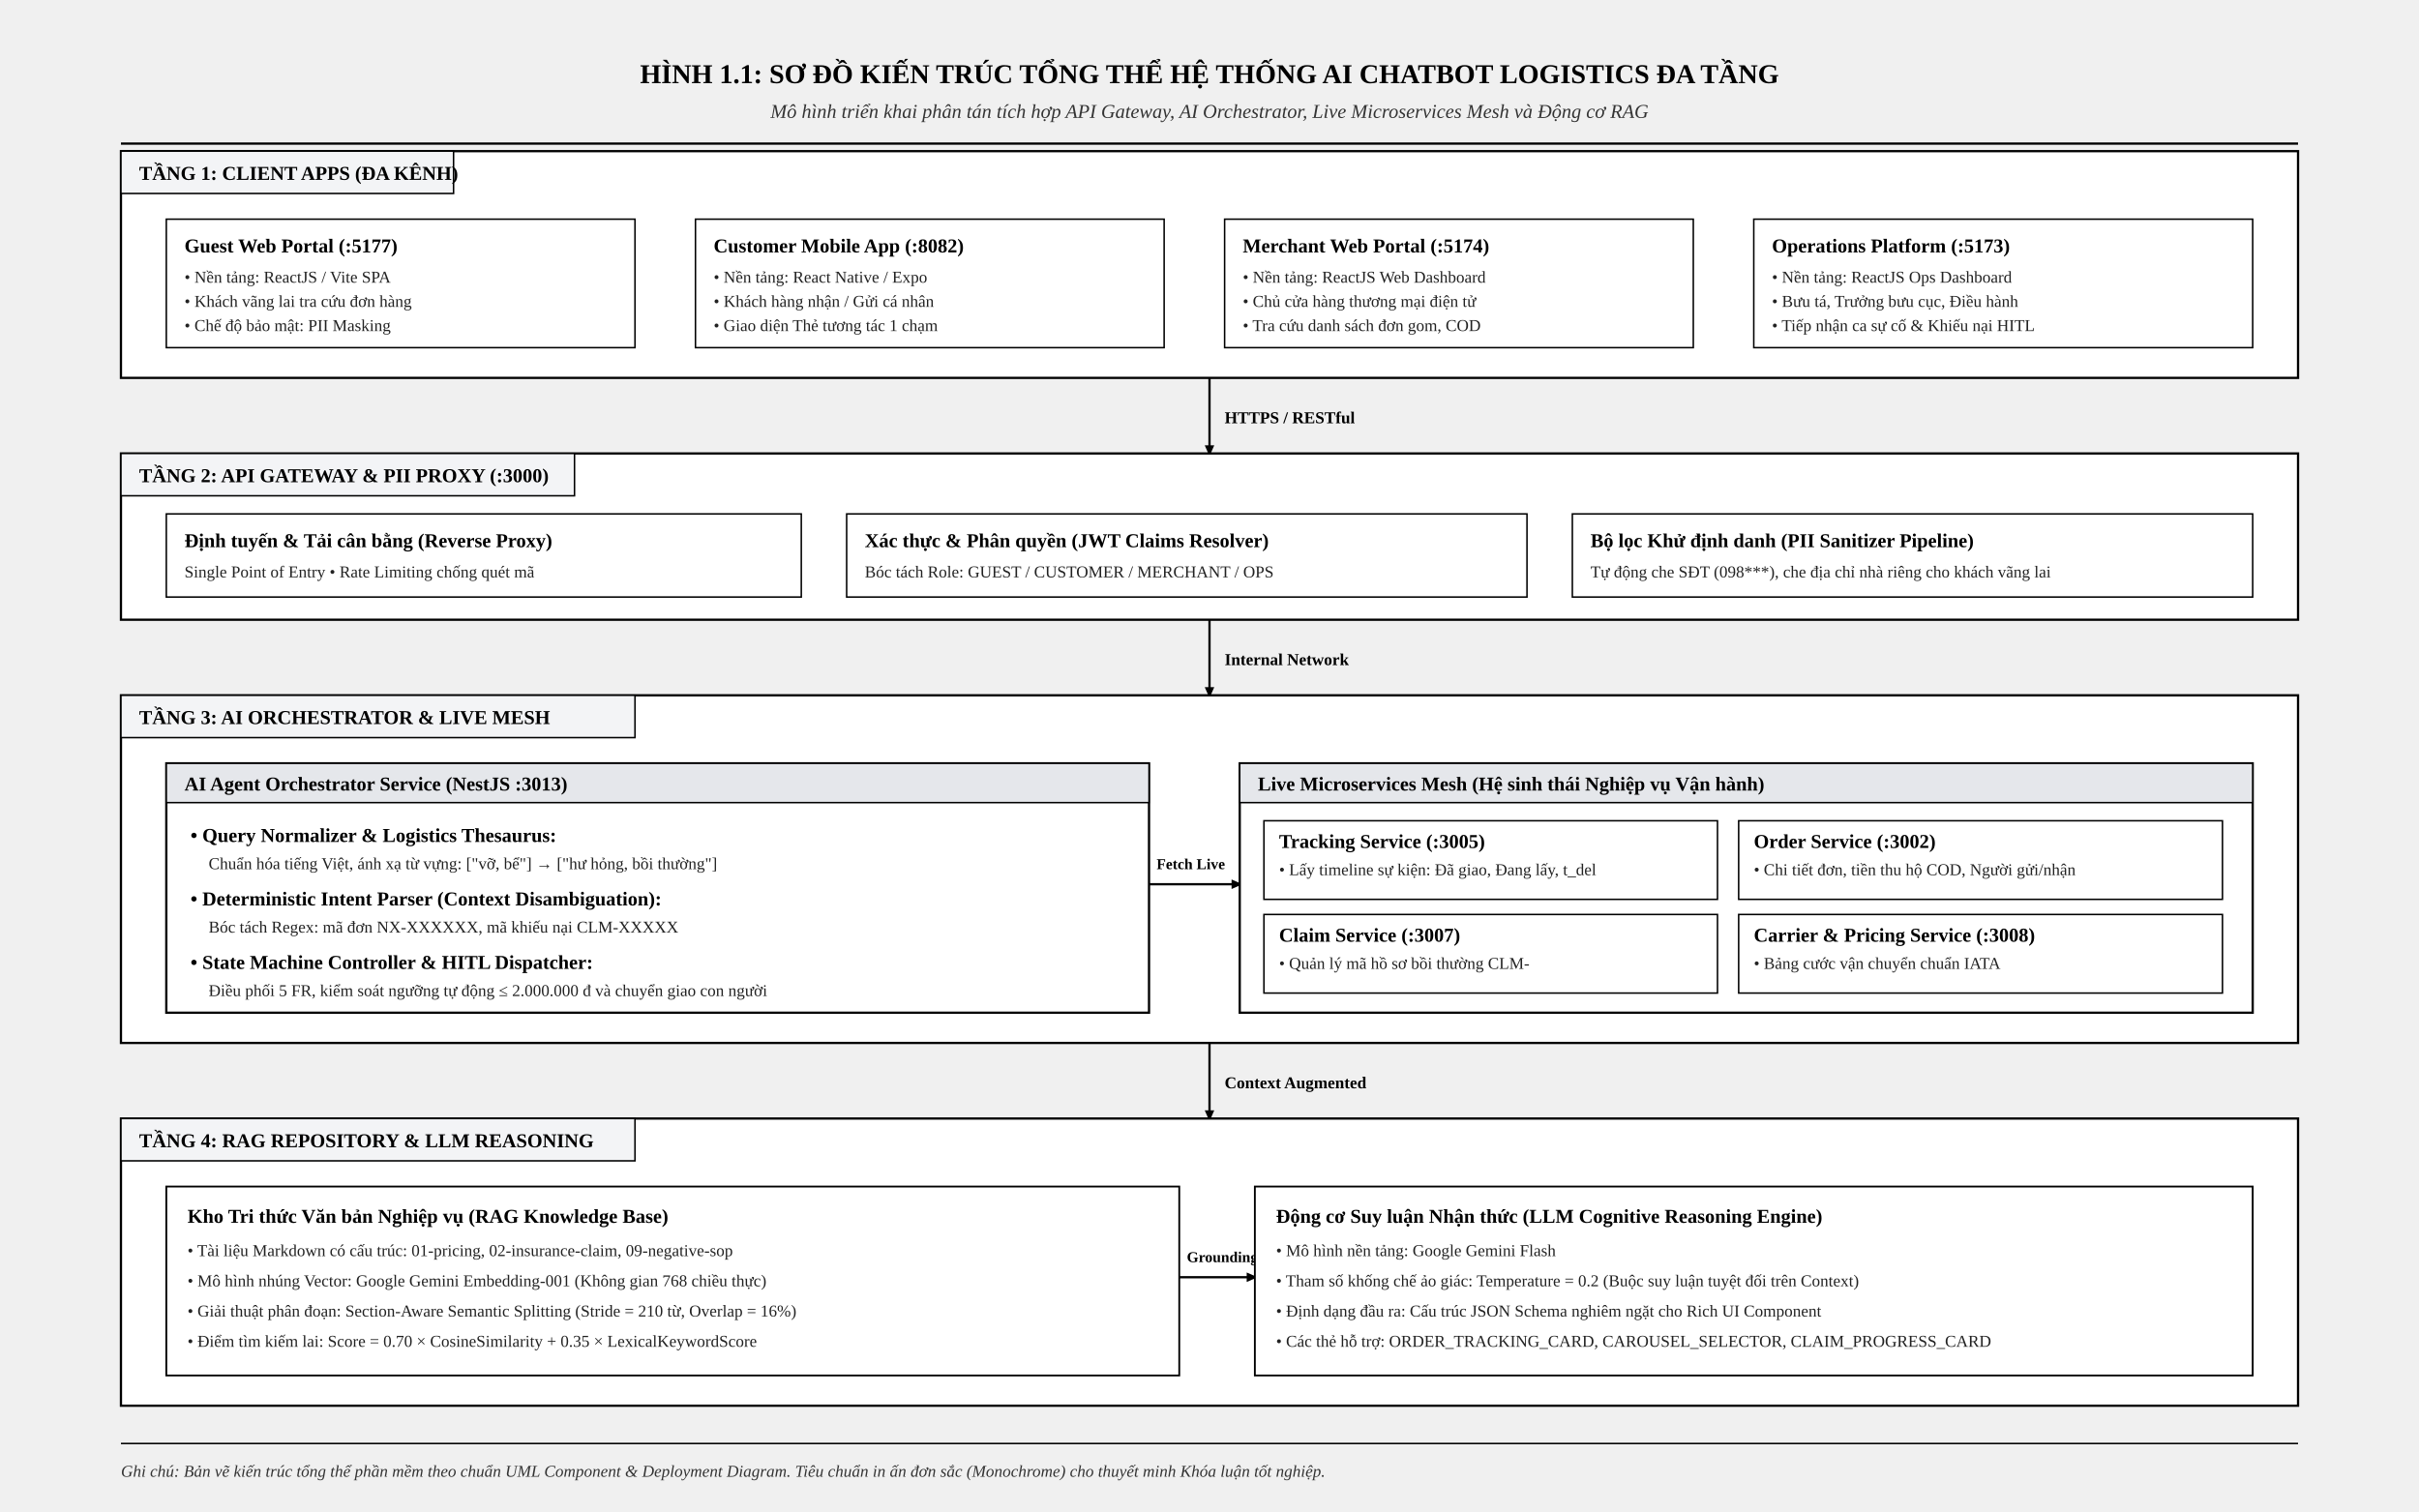
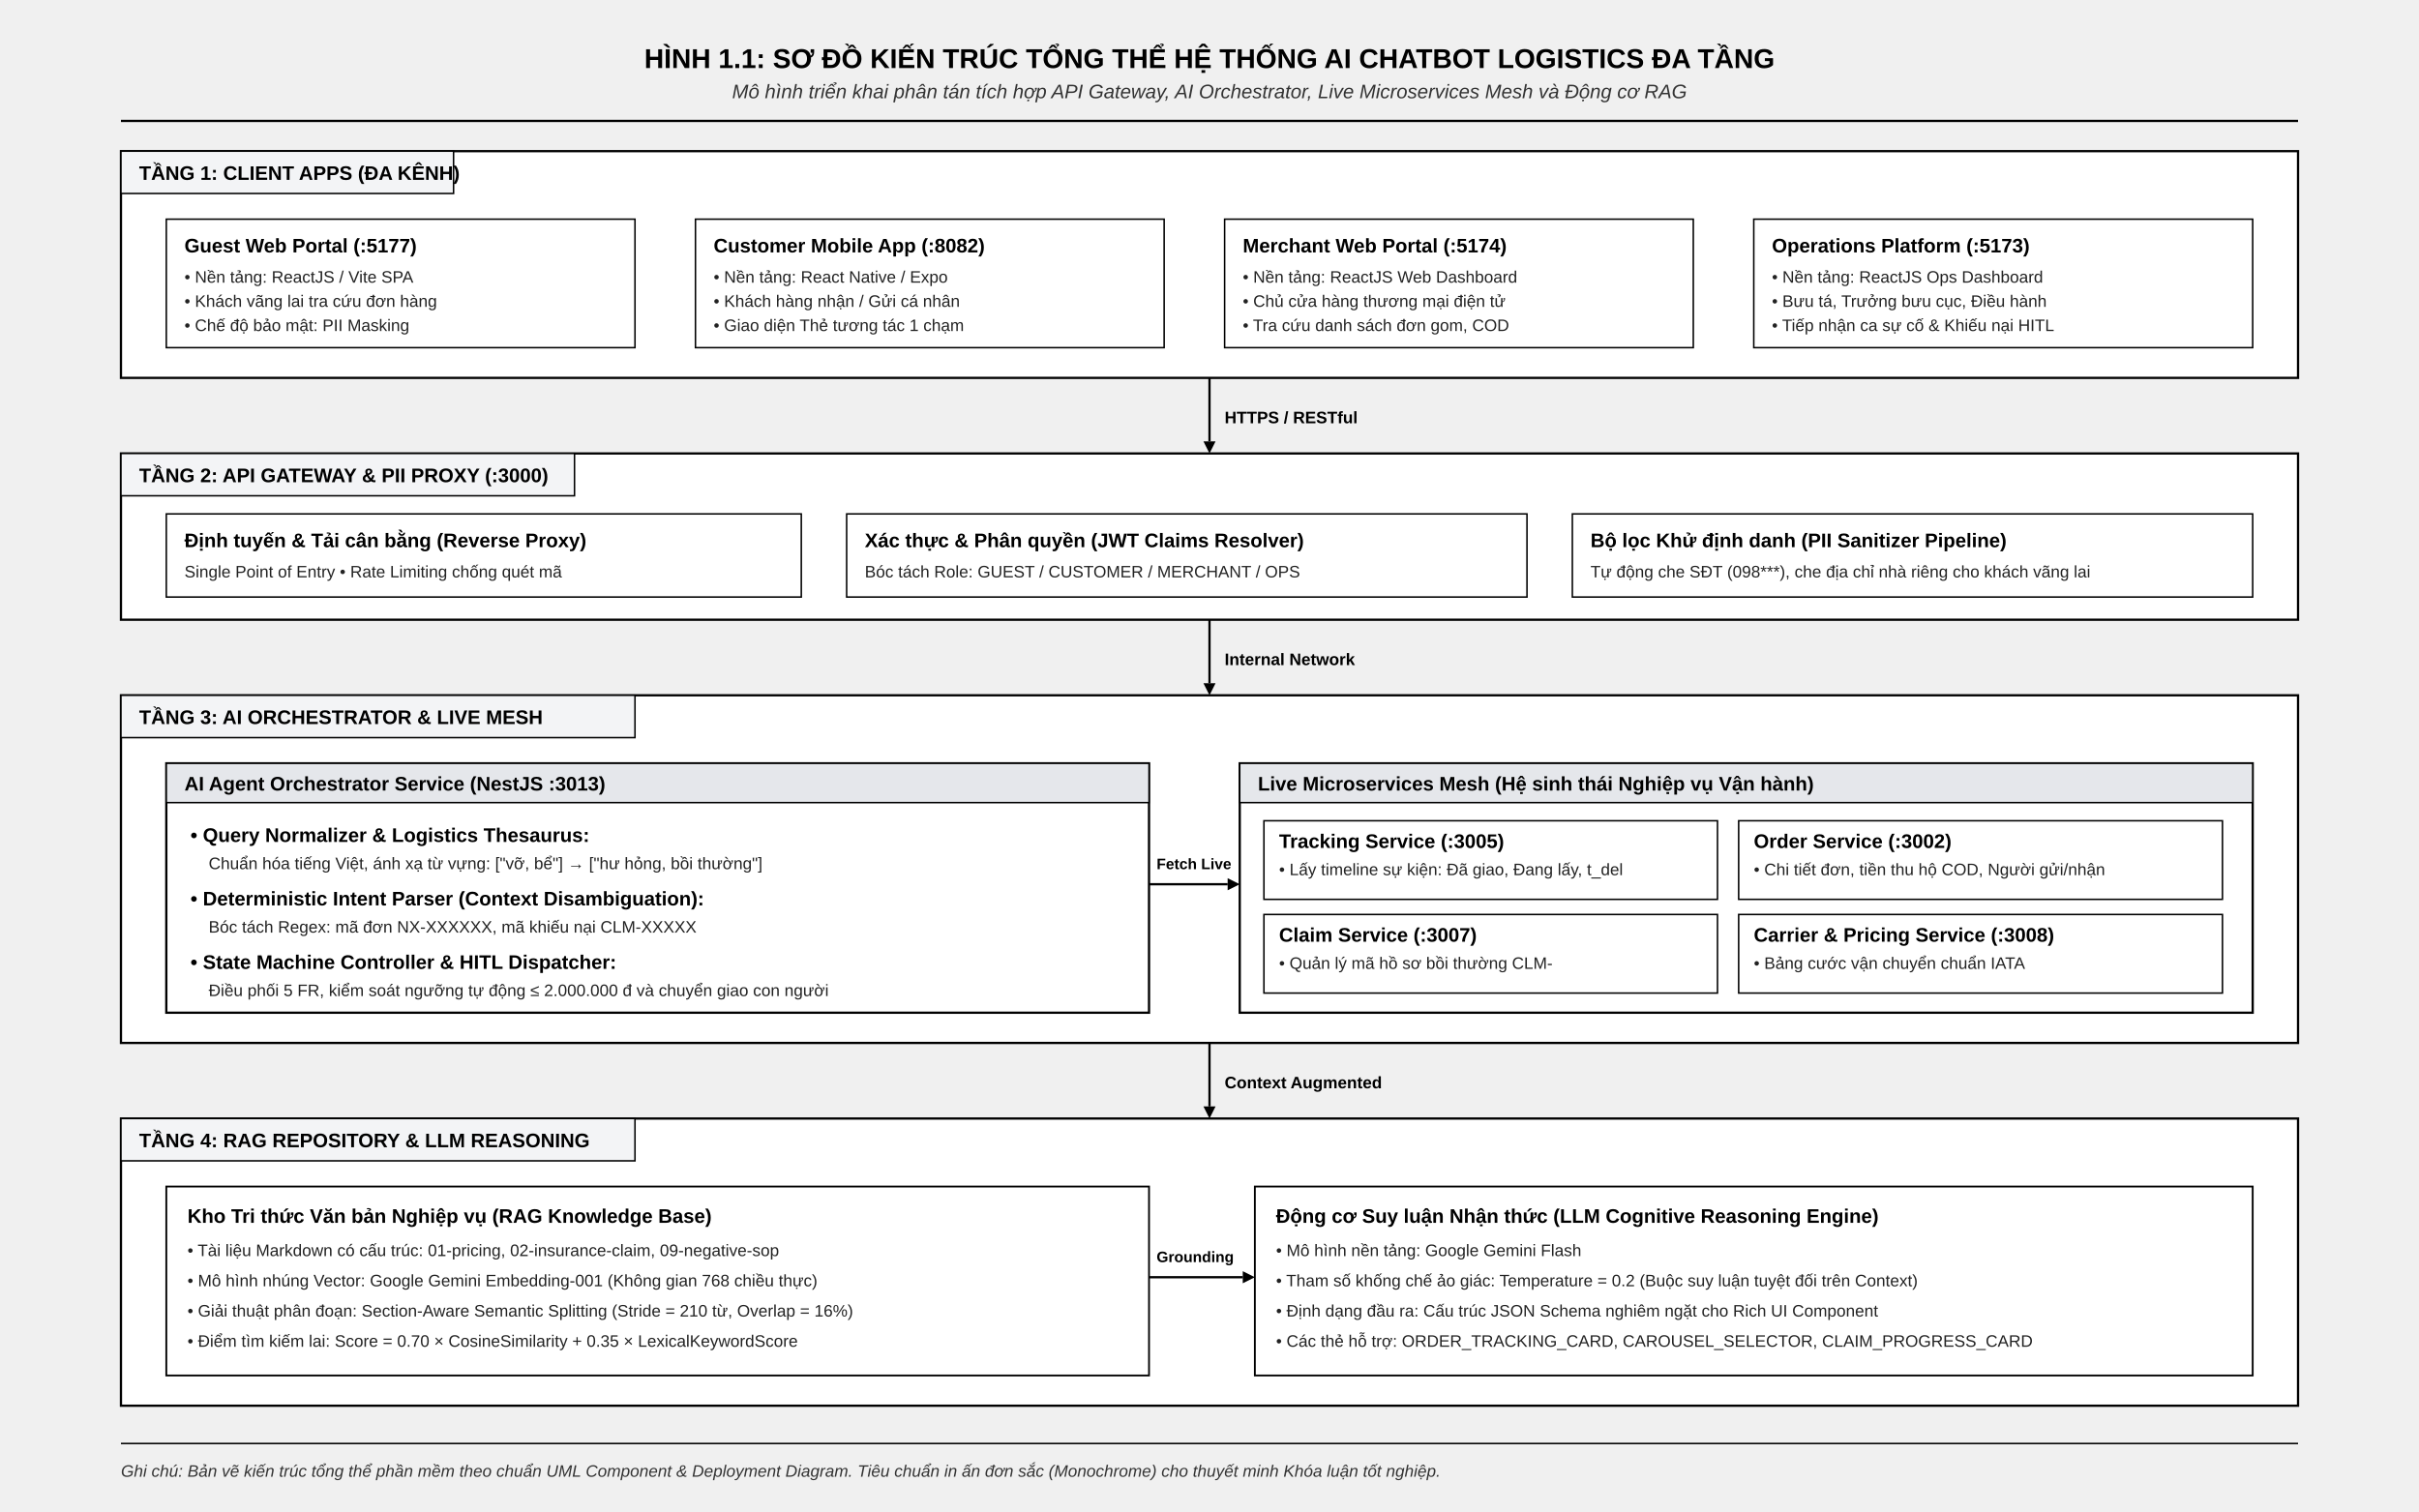
<svg xmlns="http://www.w3.org/2000/svg" viewBox="0 0 1600 1000" width="1600" height="1000" style="background:#FFFFFF;">
-   <defs>
-     <marker id="arrowB" viewBox="0 0 10 10" refX="6" refY="5" markerWidth="6" markerHeight="6" orient="auto-start-reverse">
-       <path d="M 0 1.5 L 8 5 L 0 8.5 z" fill="#000000" />
-     </marker>
-   </defs>
  <style>
-     text { font-family: "Times New Roman", Times, "Segoe UI", -apple-system, serif; }
+     text { font-family: Arial, "Times New Roman", sans-serif; }
    .title-h1 { font-size: 18px; font-weight: bold; fill: #000000; text-anchor: middle; }
    .title-sub { font-size: 13px; font-style: italic; fill: #333333; text-anchor: middle; }
    .tier-label { font-size: 13px; font-weight: bold; fill: #000000; text-transform: uppercase; }
    .box-title { font-size: 13px; font-weight: bold; fill: #000000; }
    .box-sub { font-size: 11px; fill: #222222; }
  </style>
-   <g id="Header" transform="translate(0, 30)">
-     <text x="800" y="25" class="title-h1">HÌNH 1.1: SƠ ĐỒ KIẾN TRÚC TỔNG THỂ HỆ THỐNG AI CHATBOT LOGISTICS ĐA TẦNG</text>
-     <text x="800" y="48" class="title-sub">Mô hình triển khai phân tán tích hợp API Gateway, AI Orchestrator, Live Microservices Mesh và Động cơ RAG</text>
-     <line x1="80" y1="65" x2="1520" y2="65" stroke="#000000" stroke-width="1.5" />
+   <g id="Header">
+     <text x="800" y="45" class="title-h1">HÌNH 1.1: SƠ ĐỒ KIẾN TRÚC TỔNG THỂ HỆ THỐNG AI CHATBOT LOGISTICS ĐA TẦNG</text>
+     <text x="800" y="65" class="title-sub">Mô hình triển khai phân tán tích hợp API Gateway, AI Orchestrator, Live Microservices Mesh và Động cơ RAG</text>
+     <line x1="80" y1="80" x2="1520" y2="80" stroke="#000000" stroke-width="1.5" />
  </g>
-   <g id="Tier_1_Clients" transform="translate(80, 100)">
-     <rect x="0" y="0" width="1440" height="150" fill="#FFFFFF" stroke="#000000" stroke-width="1.5" />
-     <rect x="0" y="0" width="220" height="28" fill="#F3F4F6" stroke="#000000" stroke-width="1" />
-     <text x="12" y="19" class="tier-label">TẦNG 1: CLIENT APPS (ĐA KÊNH)</text>
-     <g transform="translate(30, 45)">
-       <rect x="0" y="0" width="310" height="85" fill="#FFFFFF" stroke="#000000" stroke-width="1" />
-       <text x="12" y="22" class="box-title">Guest Web Portal (:5177)</text>
-       <text x="12" y="42" class="box-sub">• Nền tảng: ReactJS / Vite SPA</text>
-       <text x="12" y="58" class="box-sub">• Khách vãng lai tra cứu đơn hàng</text>
-       <text x="12" y="74" class="box-sub">• Chế độ bảo mật: PII Masking</text>
-     </g>
-     <g transform="translate(380, 45)">
-       <rect x="0" y="0" width="310" height="85" fill="#FFFFFF" stroke="#000000" stroke-width="1" />
-       <text x="12" y="22" class="box-title">Customer Mobile App (:8082)</text>
-       <text x="12" y="42" class="box-sub">• Nền tảng: React Native / Expo</text>
-       <text x="12" y="58" class="box-sub">• Khách hàng nhận / Gửi cá nhân</text>
-       <text x="12" y="74" class="box-sub">• Giao diện Thẻ tương tác 1 chạm</text>
-     </g>
-     <g transform="translate(730, 45)">
-       <rect x="0" y="0" width="310" height="85" fill="#FFFFFF" stroke="#000000" stroke-width="1" />
-       <text x="12" y="22" class="box-title">Merchant Web Portal (:5174)</text>
-       <text x="12" y="42" class="box-sub">• Nền tảng: ReactJS Web Dashboard</text>
-       <text x="12" y="58" class="box-sub">• Chủ cửa hàng thương mại điện tử</text>
-       <text x="12" y="74" class="box-sub">• Tra cứu danh sách đơn gom, COD</text>
-     </g>
-     <g transform="translate(1080, 45)">
-       <rect x="0" y="0" width="330" height="85" fill="#FFFFFF" stroke="#000000" stroke-width="1" />
-       <text x="12" y="22" class="box-title">Operations Platform (:5173)</text>
-       <text x="12" y="42" class="box-sub">• Nền tảng: ReactJS Ops Dashboard</text>
-       <text x="12" y="58" class="box-sub">• Bưu tá, Trưởng bưu cục, Điều hành</text>
-       <text x="12" y="74" class="box-sub">• Tiếp nhận ca sự cố &amp; Khiếu nại HITL</text>
-     </g>
+   <g id="Tier_1_Clients">
+     <rect x="80" y="100" width="1440" height="150" fill="#FFFFFF" stroke="#000000" stroke-width="1.5" />
+     <rect x="80" y="100" width="220" height="28" fill="#F3F4F6" stroke="#000000" stroke-width="1" />
+     <text x="92" y="119" class="tier-label">TẦNG 1: CLIENT APPS (ĐA KÊNH)</text>
+     <rect x="110" y="145" width="310" height="85" fill="#FFFFFF" stroke="#000000" stroke-width="1" />
+     <text x="122" y="167" class="box-title">Guest Web Portal (:5177)</text>
+     <text x="122" y="187" class="box-sub">• Nền tảng: ReactJS / Vite SPA</text>
+     <text x="122" y="203" class="box-sub">• Khách vãng lai tra cứu đơn hàng</text>
+     <text x="122" y="219" class="box-sub">• Chế độ bảo mật: PII Masking</text>
+     <rect x="460" y="145" width="310" height="85" fill="#FFFFFF" stroke="#000000" stroke-width="1" />
+     <text x="472" y="167" class="box-title">Customer Mobile App (:8082)</text>
+     <text x="472" y="187" class="box-sub">• Nền tảng: React Native / Expo</text>
+     <text x="472" y="203" class="box-sub">• Khách hàng nhận / Gửi cá nhân</text>
+     <text x="472" y="219" class="box-sub">• Giao diện Thẻ tương tác 1 chạm</text>
+     <rect x="810" y="145" width="310" height="85" fill="#FFFFFF" stroke="#000000" stroke-width="1" />
+     <text x="822" y="167" class="box-title">Merchant Web Portal (:5174)</text>
+     <text x="822" y="187" class="box-sub">• Nền tảng: ReactJS Web Dashboard</text>
+     <text x="822" y="203" class="box-sub">• Chủ cửa hàng thương mại điện tử</text>
+     <text x="822" y="219" class="box-sub">• Tra cứu danh sách đơn gom, COD</text>
+     <rect x="1160" y="145" width="330" height="85" fill="#FFFFFF" stroke="#000000" stroke-width="1" />
+     <text x="1172" y="167" class="box-title">Operations Platform (:5173)</text>
+     <text x="1172" y="187" class="box-sub">• Nền tảng: ReactJS Ops Dashboard</text>
+     <text x="1172" y="203" class="box-sub">• Bưu tá, Trưởng bưu cục, Điều hành</text>
+     <text x="1172" y="219" class="box-sub">• Tiếp nhận ca sự cố &amp; Khiếu nại HITL</text>
  </g>
-   <path d="M 800 250 L 800 300" fill="none" stroke="#000000" stroke-width="1.5" marker-end="url(#arrowB)" />
+   <line x1="800" y1="250" x2="800" y2="292" stroke="#000000" stroke-width="1.5" />
+   <polygon points="796,292 800,300 804,292" fill="#000000" />
  <text x="810" y="280" font-size="11" font-weight="bold">HTTPS / RESTful</text>
-   <g id="Tier_2_Gateway" transform="translate(80, 300)">
-     <rect x="0" y="0" width="1440" height="110" fill="#FFFFFF" stroke="#000000" stroke-width="1.5" />
-     <rect x="0" y="0" width="300" height="28" fill="#F3F4F6" stroke="#000000" stroke-width="1" />
-     <text x="12" y="19" class="tier-label">TẦNG 2: API GATEWAY &amp; PII PROXY (:3000)</text>
-     <g transform="translate(30, 40)">
-       <rect x="0" y="0" width="420" height="55" fill="#FFFFFF" stroke="#000000" stroke-width="1" />
-       <text x="12" y="22" class="box-title">Định tuyến &amp; Tải cân bằng (Reverse Proxy)</text>
-       <text x="12" y="42" class="box-sub">Single Point of Entry • Rate Limiting chống quét mã</text>
-     </g>
-     <g transform="translate(480, 40)">
-       <rect x="0" y="0" width="450" height="55" fill="#FFFFFF" stroke="#000000" stroke-width="1" />
-       <text x="12" y="22" class="box-title">Xác thực &amp; Phân quyền (JWT Claims Resolver)</text>
-       <text x="12" y="42" class="box-sub">Bóc tách Role: GUEST / CUSTOMER / MERCHANT / OPS</text>
-     </g>
-     <g transform="translate(960, 40)">
-       <rect x="0" y="0" width="450" height="55" fill="#FFFFFF" stroke="#000000" stroke-width="1" />
-       <text x="12" y="22" class="box-title">Bộ lọc Khử định danh (PII Sanitizer Pipeline)</text>
-       <text x="12" y="42" class="box-sub">Tự động che SĐT (098***), che địa chỉ nhà riêng cho khách vãng lai</text>
-     </g>
+   <g id="Tier_2_Gateway">
+     <rect x="80" y="300" width="1440" height="110" fill="#FFFFFF" stroke="#000000" stroke-width="1.5" />
+     <rect x="80" y="300" width="300" height="28" fill="#F3F4F6" stroke="#000000" stroke-width="1" />
+     <text x="92" y="319" class="tier-label">TẦNG 2: API GATEWAY &amp; PII PROXY (:3000)</text>
+     <rect x="110" y="340" width="420" height="55" fill="#FFFFFF" stroke="#000000" stroke-width="1" />
+     <text x="122" y="362" class="box-title">Định tuyến &amp; Tải cân bằng (Reverse Proxy)</text>
+     <text x="122" y="382" class="box-sub">Single Point of Entry • Rate Limiting chống quét mã</text>
+     <rect x="560" y="340" width="450" height="55" fill="#FFFFFF" stroke="#000000" stroke-width="1" />
+     <text x="572" y="362" class="box-title">Xác thực &amp; Phân quyền (JWT Claims Resolver)</text>
+     <text x="572" y="382" class="box-sub">Bóc tách Role: GUEST / CUSTOMER / MERCHANT / OPS</text>
+     <rect x="1040" y="340" width="450" height="55" fill="#FFFFFF" stroke="#000000" stroke-width="1" />
+     <text x="1052" y="362" class="box-title">Bộ lọc Khử định danh (PII Sanitizer Pipeline)</text>
+     <text x="1052" y="382" class="box-sub">Tự động che SĐT (098***), che địa chỉ nhà riêng cho khách vãng lai</text>
  </g>
-   <path d="M 800 410 L 800 460" fill="none" stroke="#000000" stroke-width="1.5" marker-end="url(#arrowB)" />
+   <line x1="800" y1="410" x2="800" y2="452" stroke="#000000" stroke-width="1.5" />
+   <polygon points="796,452 800,460 804,452" fill="#000000" />
  <text x="810" y="440" font-size="11" font-weight="bold">Internal Network</text>
-   <g id="Tier_3_Orchestrator_Mesh" transform="translate(80, 460)">
-     <rect x="0" y="0" width="1440" height="230" fill="#FFFFFF" stroke="#000000" stroke-width="1.5" />
-     <rect x="0" y="0" width="340" height="28" fill="#F3F4F6" stroke="#000000" stroke-width="1" />
-     <text x="12" y="19" class="tier-label">TẦNG 3: AI ORCHESTRATOR &amp; LIVE MESH</text>
-     <g transform="translate(30, 45)">
-       <rect x="0" y="0" width="650" height="165" fill="#FFFFFF" stroke="#000000" stroke-width="1.5" />
-       <rect x="0" y="0" width="650" height="26" fill="#E5E7EB" stroke="#000000" stroke-width="1" />
-       <text x="12" y="18" class="box-title">AI Agent Orchestrator Service (NestJS :3013)</text>
-       <text x="16" y="52" class="box-title">• Query Normalizer &amp; Logistics Thesaurus:</text>
-       <text x="28" y="70" class="box-sub">Chuẩn hóa tiếng Việt, ánh xạ từ vựng: ["vỡ, bể"] → ["hư hỏng, bồi thường"]</text>
-       <text x="16" y="94" class="box-title">• Deterministic Intent Parser (Context Disambiguation):</text>
-       <text x="28" y="112" class="box-sub">Bóc tách Regex: mã đơn NX-XXXXXX, mã khiếu nại CLM-XXXXX</text>
-       <text x="16" y="136" class="box-title">• State Machine Controller &amp; HITL Dispatcher:</text>
-       <text x="28" y="154" class="box-sub">Điều phối 5 FR, kiểm soát ngưỡng tự động ≤ 2.000.000 đ và chuyển giao con người</text>
-     </g>
-     <path d="M 680 125 L 740 125" fill="none" stroke="#000000" stroke-width="1.5" marker-end="url(#arrowB)" />
-     <text x="685" y="115" font-size="10" font-weight="bold">Fetch Live</text>
-     <g transform="translate(740, 45)">
-       <rect x="0" y="0" width="670" height="165" fill="#FFFFFF" stroke="#000000" stroke-width="1.5" />
-       <rect x="0" y="0" width="670" height="26" fill="#E5E7EB" stroke="#000000" stroke-width="1" />
-       <text x="12" y="18" class="box-title">Live Microservices Mesh (Hệ sinh thái Nghiệp vụ Vận hành)</text>
-       <g transform="translate(16, 38)">
-         <rect x="0" y="0" width="300" height="52" fill="#FFFFFF" stroke="#000000" stroke-width="1" />
-         <text x="10" y="18" class="box-title">Tracking Service (:3005)</text>
-         <text x="10" y="36" class="box-sub">• Lấy timeline sự kiện: Đã giao, Đang lấy, t_del</text>
-       </g>
-       <g transform="translate(330, 38)">
-         <rect x="0" y="0" width="320" height="52" fill="#FFFFFF" stroke="#000000" stroke-width="1" />
-         <text x="10" y="18" class="box-title">Order Service (:3002)</text>
-         <text x="10" y="36" class="box-sub">• Chi tiết đơn, tiền thu hộ COD, Người gửi/nhận</text>
-       </g>
-       <g transform="translate(16, 100)">
-         <rect x="0" y="0" width="300" height="52" fill="#FFFFFF" stroke="#000000" stroke-width="1" />
-         <text x="10" y="18" class="box-title">Claim Service (:3007)</text>
-         <text x="10" y="36" class="box-sub">• Quản lý mã hồ sơ bồi thường CLM-</text>
-       </g>
-       <g transform="translate(330, 100)">
-         <rect x="0" y="0" width="320" height="52" fill="#FFFFFF" stroke="#000000" stroke-width="1" />
-         <text x="10" y="18" class="box-title">Carrier &amp; Pricing Service (:3008)</text>
-         <text x="10" y="36" class="box-sub">• Bảng cước vận chuyển chuẩn IATA</text>
-       </g>
-     </g>
+   <g id="Tier_3_Orchestrator_Mesh">
+     <rect x="80" y="460" width="1440" height="230" fill="#FFFFFF" stroke="#000000" stroke-width="1.5" />
+     <rect x="80" y="460" width="340" height="28" fill="#F3F4F6" stroke="#000000" stroke-width="1" />
+     <text x="92" y="479" class="tier-label">TẦNG 3: AI ORCHESTRATOR &amp; LIVE MESH</text>
+     <rect x="110" y="505" width="650" height="165" fill="#FFFFFF" stroke="#000000" stroke-width="1.5" />
+     <rect x="110" y="505" width="650" height="26" fill="#E5E7EB" stroke="#000000" stroke-width="1" />
+     <text x="122" y="523" class="box-title">AI Agent Orchestrator Service (NestJS :3013)</text>
+     <text x="126" y="557" class="box-title">• Query Normalizer &amp; Logistics Thesaurus:</text>
+     <text x="138" y="575" class="box-sub">Chuẩn hóa tiếng Việt, ánh xạ từ vựng: ["vỡ, bể"] → ["hư hỏng, bồi thường"]</text>
+     <text x="126" y="599" class="box-title">• Deterministic Intent Parser (Context Disambiguation):</text>
+     <text x="138" y="617" class="box-sub">Bóc tách Regex: mã đơn NX-XXXXXX, mã khiếu nại CLM-XXXXX</text>
+     <text x="126" y="641" class="box-title">• State Machine Controller &amp; HITL Dispatcher:</text>
+     <text x="138" y="659" class="box-sub">Điều phối 5 FR, kiểm soát ngưỡng tự động ≤ 2.000.000 đ và chuyển giao con người</text>
+     <line x1="760" y1="585" x2="812" y2="585" stroke="#000000" stroke-width="1.5" />
+     <polygon points="812,581 820,585 812,589" fill="#000000" />
+     <text x="765" y="575" font-size="10" font-weight="bold">Fetch Live</text>
+     <rect x="820" y="505" width="670" height="165" fill="#FFFFFF" stroke="#000000" stroke-width="1.5" />
+     <rect x="820" y="505" width="670" height="26" fill="#E5E7EB" stroke="#000000" stroke-width="1" />
+     <text x="832" y="523" class="box-title">Live Microservices Mesh (Hệ sinh thái Nghiệp vụ Vận hành)</text>
+     <rect x="836" y="543" width="300" height="52" fill="#FFFFFF" stroke="#000000" stroke-width="1" />
+     <text x="846" y="561" class="box-title">Tracking Service (:3005)</text>
+     <text x="846" y="579" class="box-sub">• Lấy timeline sự kiện: Đã giao, Đang lấy, t_del</text>
+     <rect x="1150" y="543" width="320" height="52" fill="#FFFFFF" stroke="#000000" stroke-width="1" />
+     <text x="1160" y="561" class="box-title">Order Service (:3002)</text>
+     <text x="1160" y="579" class="box-sub">• Chi tiết đơn, tiền thu hộ COD, Người gửi/nhận</text>
+     <rect x="836" y="605" width="300" height="52" fill="#FFFFFF" stroke="#000000" stroke-width="1" />
+     <text x="846" y="623" class="box-title">Claim Service (:3007)</text>
+     <text x="846" y="641" class="box-sub">• Quản lý mã hồ sơ bồi thường CLM-</text>
+     <rect x="1150" y="605" width="320" height="52" fill="#FFFFFF" stroke="#000000" stroke-width="1" />
+     <text x="1160" y="623" class="box-title">Carrier &amp; Pricing Service (:3008)</text>
+     <text x="1160" y="641" class="box-sub">• Bảng cước vận chuyển chuẩn IATA</text>
  </g>
-   <path d="M 800 690 L 800 740" fill="none" stroke="#000000" stroke-width="1.5" marker-end="url(#arrowB)" />
+   <line x1="800" y1="690" x2="800" y2="732" stroke="#000000" stroke-width="1.5" />
+   <polygon points="796,732 800,740 804,732" fill="#000000" />
  <text x="810" y="720" font-size="11" font-weight="bold">Context Augmented</text>
-   <g id="Tier_4_RAG_LLM" transform="translate(80, 740)">
-     <rect x="0" y="0" width="1440" height="190" fill="#FFFFFF" stroke="#000000" stroke-width="1.5" />
-     <rect x="0" y="0" width="340" height="28" fill="#F3F4F6" stroke="#000000" stroke-width="1" />
-     <text x="12" y="19" class="tier-label">TẦNG 4: RAG REPOSITORY &amp; LLM REASONING</text>
-     <g transform="translate(30, 45)">
-       <rect x="0" y="0" width="670" height="125" fill="#FFFFFF" stroke="#000000" stroke-width="1.2" />
-       <text x="14" y="24" class="box-title">Kho Tri thức Văn bản Nghiệp vụ (RAG Knowledge Base)</text>
-       <text x="14" y="46" class="box-sub">• Tài liệu Markdown có cấu trúc: 01-pricing, 02-insurance-claim, 09-negative-sop</text>
-       <text x="14" y="66" class="box-sub">• Mô hình nhúng Vector: Google Gemini Embedding-001 (Không gian 768 chiều thực)</text>
-       <text x="14" y="86" class="box-sub">• Giải thuật phân đoạn: Section-Aware Semantic Splitting (Stride = 210 từ, Overlap = 16%)</text>
-       <text x="14" y="106" class="box-sub">• Điểm tìm kiếm lai: Score = 0.70 × CosineSimilarity + 0.35 × LexicalKeywordScore</text>
-     </g>
-     <path d="M 700 105 L 750 105" fill="none" stroke="#000000" stroke-width="1.5" marker-end="url(#arrowB)" />
-     <text x="705" y="95" font-size="10" font-weight="bold">Grounding</text>
-     <g transform="translate(750, 45)">
-       <rect x="0" y="0" width="660" height="125" fill="#FFFFFF" stroke="#000000" stroke-width="1.2" />
-       <text x="14" y="24" class="box-title">Động cơ Suy luận Nhận thức (LLM Cognitive Reasoning Engine)</text>
-       <text x="14" y="46" class="box-sub">• Mô hình nền tảng: Google Gemini Flash</text>
-       <text x="14" y="66" class="box-sub">• Tham số khống chế ảo giác: Temperature = 0.2 (Buộc suy luận tuyệt đối trên Context)</text>
-       <text x="14" y="86" class="box-sub">• Định dạng đầu ra: Cấu trúc JSON Schema nghiêm ngặt cho Rich UI Component</text>
-       <text x="14" y="106" class="box-sub">• Các thẻ hỗ trợ: ORDER_TRACKING_CARD, CAROUSEL_SELECTOR, CLAIM_PROGRESS_CARD</text>
-     </g>
+   <g id="Tier_4_RAG_LLM">
+     <rect x="80" y="740" width="1440" height="190" fill="#FFFFFF" stroke="#000000" stroke-width="1.5" />
+     <rect x="80" y="740" width="340" height="28" fill="#F3F4F6" stroke="#000000" stroke-width="1" />
+     <text x="92" y="759" class="tier-label">TẦNG 4: RAG REPOSITORY &amp; LLM REASONING</text>
+     <rect x="110" y="785" width="650" height="125" fill="#FFFFFF" stroke="#000000" stroke-width="1.2" />
+     <text x="124" y="809" class="box-title">Kho Tri thức Văn bản Nghiệp vụ (RAG Knowledge Base)</text>
+     <text x="124" y="831" class="box-sub">• Tài liệu Markdown có cấu trúc: 01-pricing, 02-insurance-claim, 09-negative-sop</text>
+     <text x="124" y="851" class="box-sub">• Mô hình nhúng Vector: Google Gemini Embedding-001 (Không gian 768 chiều thực)</text>
+     <text x="124" y="871" class="box-sub">• Giải thuật phân đoạn: Section-Aware Semantic Splitting (Stride = 210 từ, Overlap = 16%)</text>
+     <text x="124" y="891" class="box-sub">• Điểm tìm kiếm lai: Score = 0.70 × CosineSimilarity + 0.35 × LexicalKeywordScore</text>
+     <line x1="760" y1="845" x2="822" y2="845" stroke="#000000" stroke-width="1.5" />
+     <polygon points="822,841 830,845 822,849" fill="#000000" />
+     <text x="765" y="835" font-size="10" font-weight="bold">Grounding</text>
+     <rect x="830" y="785" width="660" height="125" fill="#FFFFFF" stroke="#000000" stroke-width="1.2" />
+     <text x="844" y="809" class="box-title">Động cơ Suy luận Nhận thức (LLM Cognitive Reasoning Engine)</text>
+     <text x="844" y="831" class="box-sub">• Mô hình nền tảng: Google Gemini Flash</text>
+     <text x="844" y="851" class="box-sub">• Tham số khống chế ảo giác: Temperature = 0.2 (Buộc suy luận tuyệt đối trên Context)</text>
+     <text x="844" y="871" class="box-sub">• Định dạng đầu ra: Cấu trúc JSON Schema nghiêm ngặt cho Rich UI Component</text>
+     <text x="844" y="891" class="box-sub">• Các thẻ hỗ trợ: ORDER_TRACKING_CARD, CAROUSEL_SELECTOR, CLAIM_PROGRESS_CARD</text>
  </g>
-   <g id="Footer" transform="translate(80, 955)">
-     <line x1="0" y1="0" x2="1440" y2="0" stroke="#000000" stroke-width="1" />
-     <text x="0" y="22" font-size="11" font-style="italic" fill="#333333">
+   <g id="Footer">
+     <line x1="80" y1="955" x2="1520" y2="955" stroke="#000000" stroke-width="1" />
+     <text x="80" y="977" font-size="11" font-style="italic" fill="#333333">
      Ghi chú: Bản vẽ kiến trúc tổng thể phần mềm theo chuẩn UML Component &amp; Deployment Diagram. Tiêu chuẩn in ấn đơn sắc (Monochrome) cho thuyết minh Khóa luận tốt nghiệp.
    </text>
  </g>
</svg>
